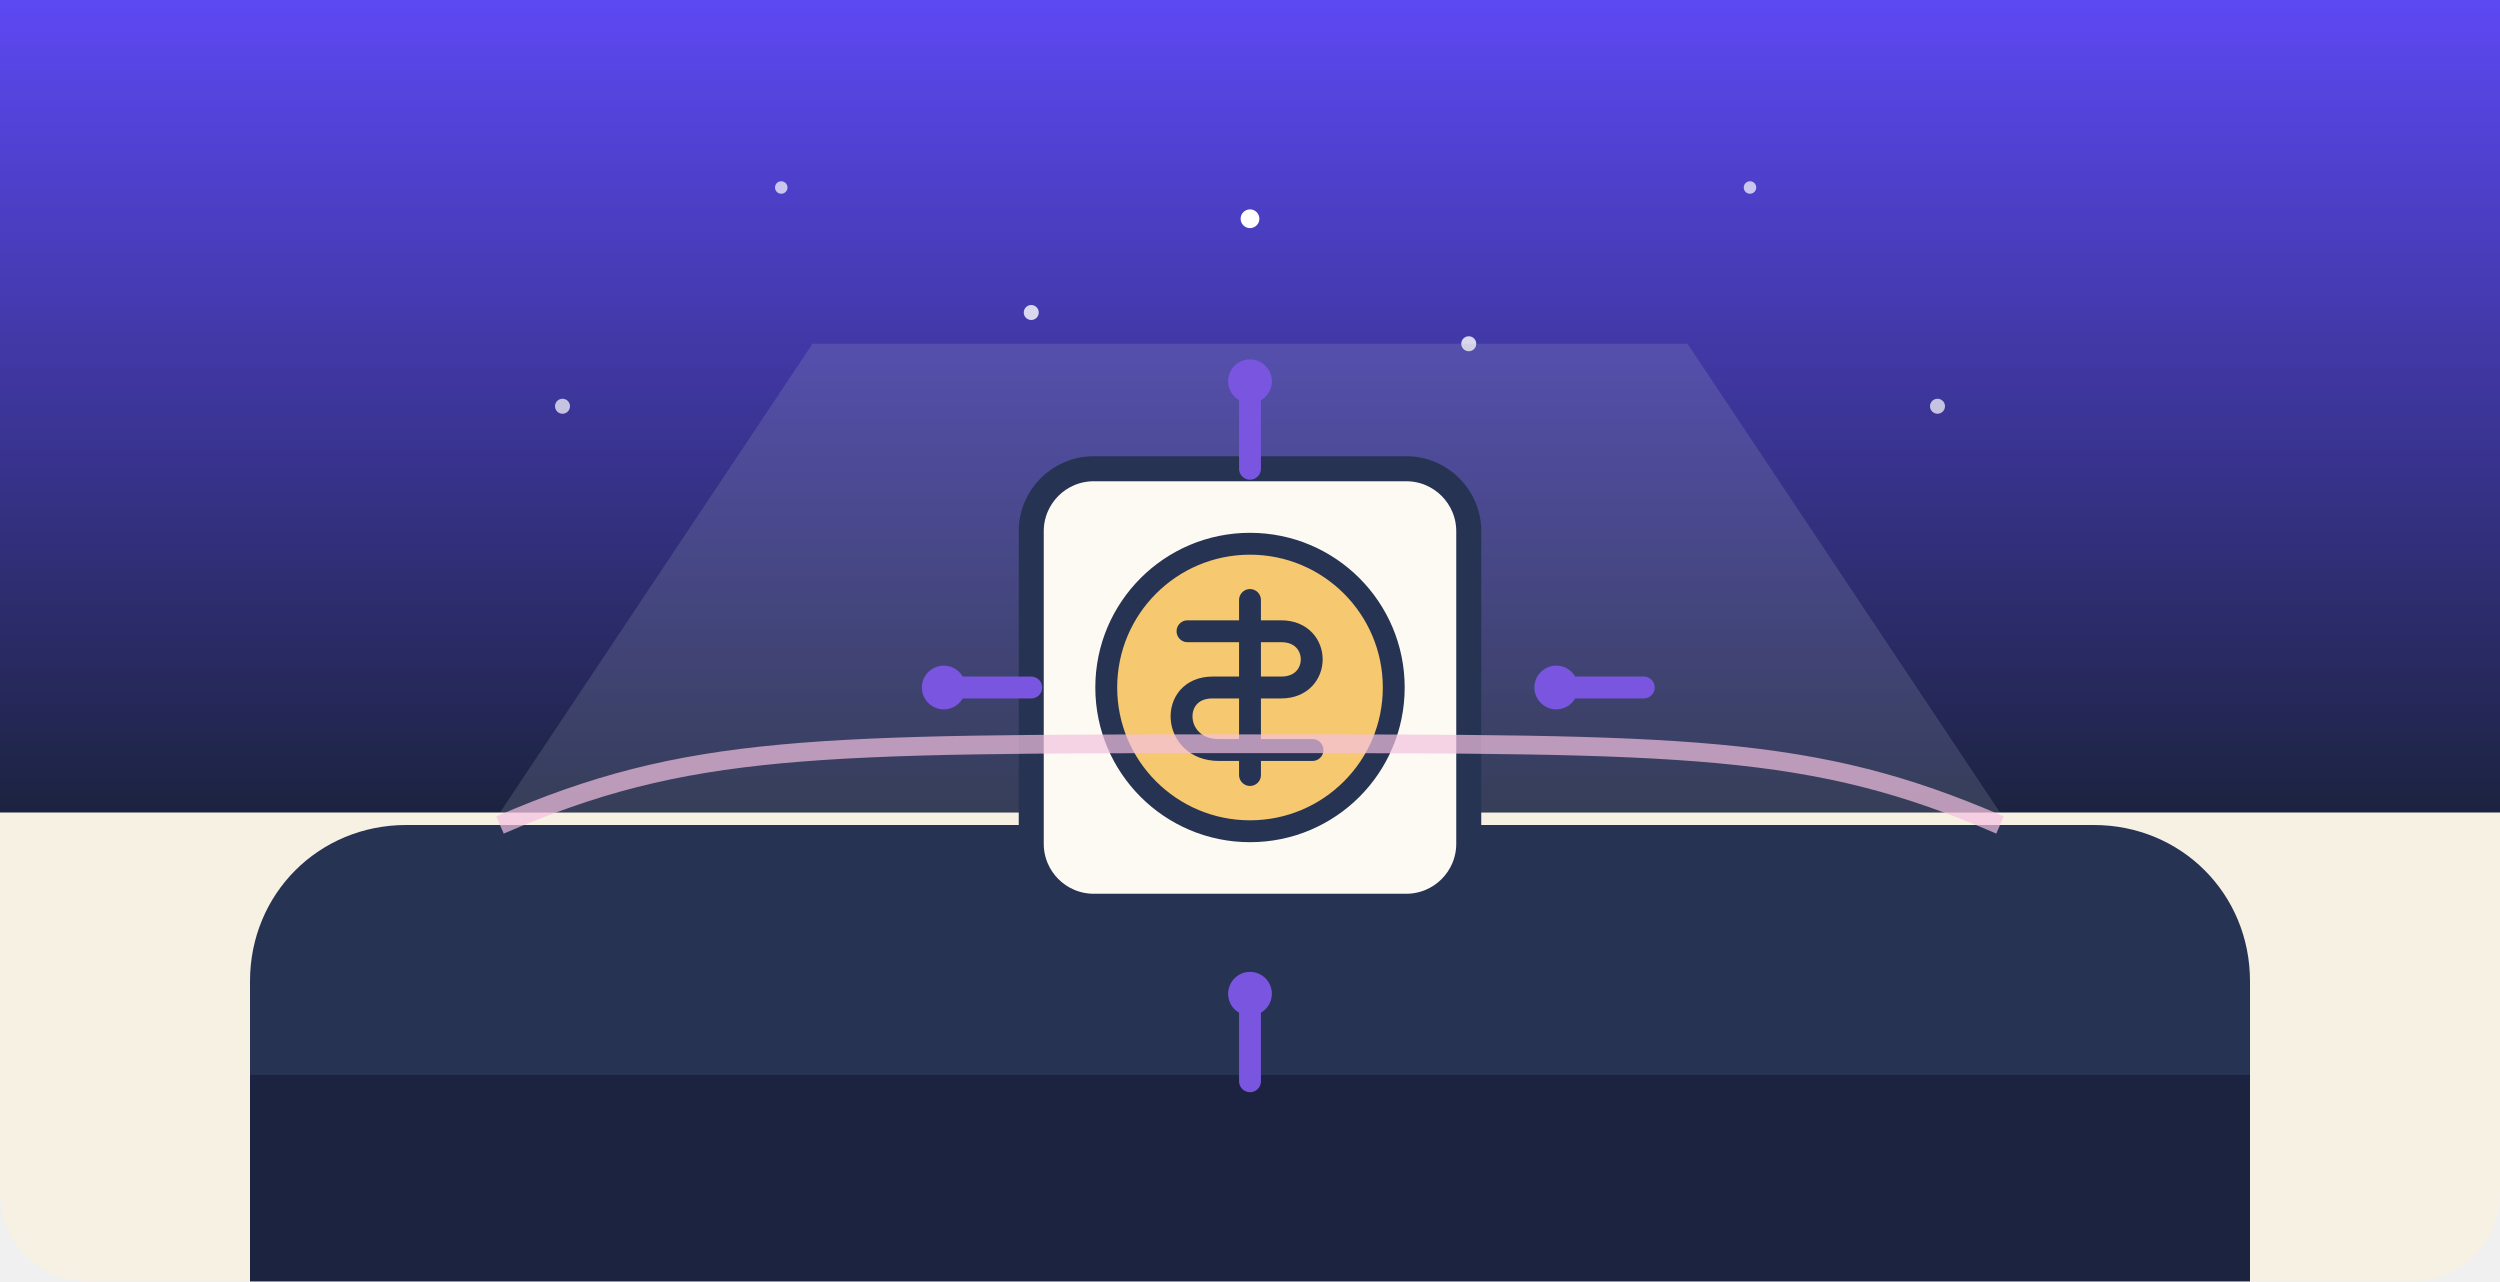
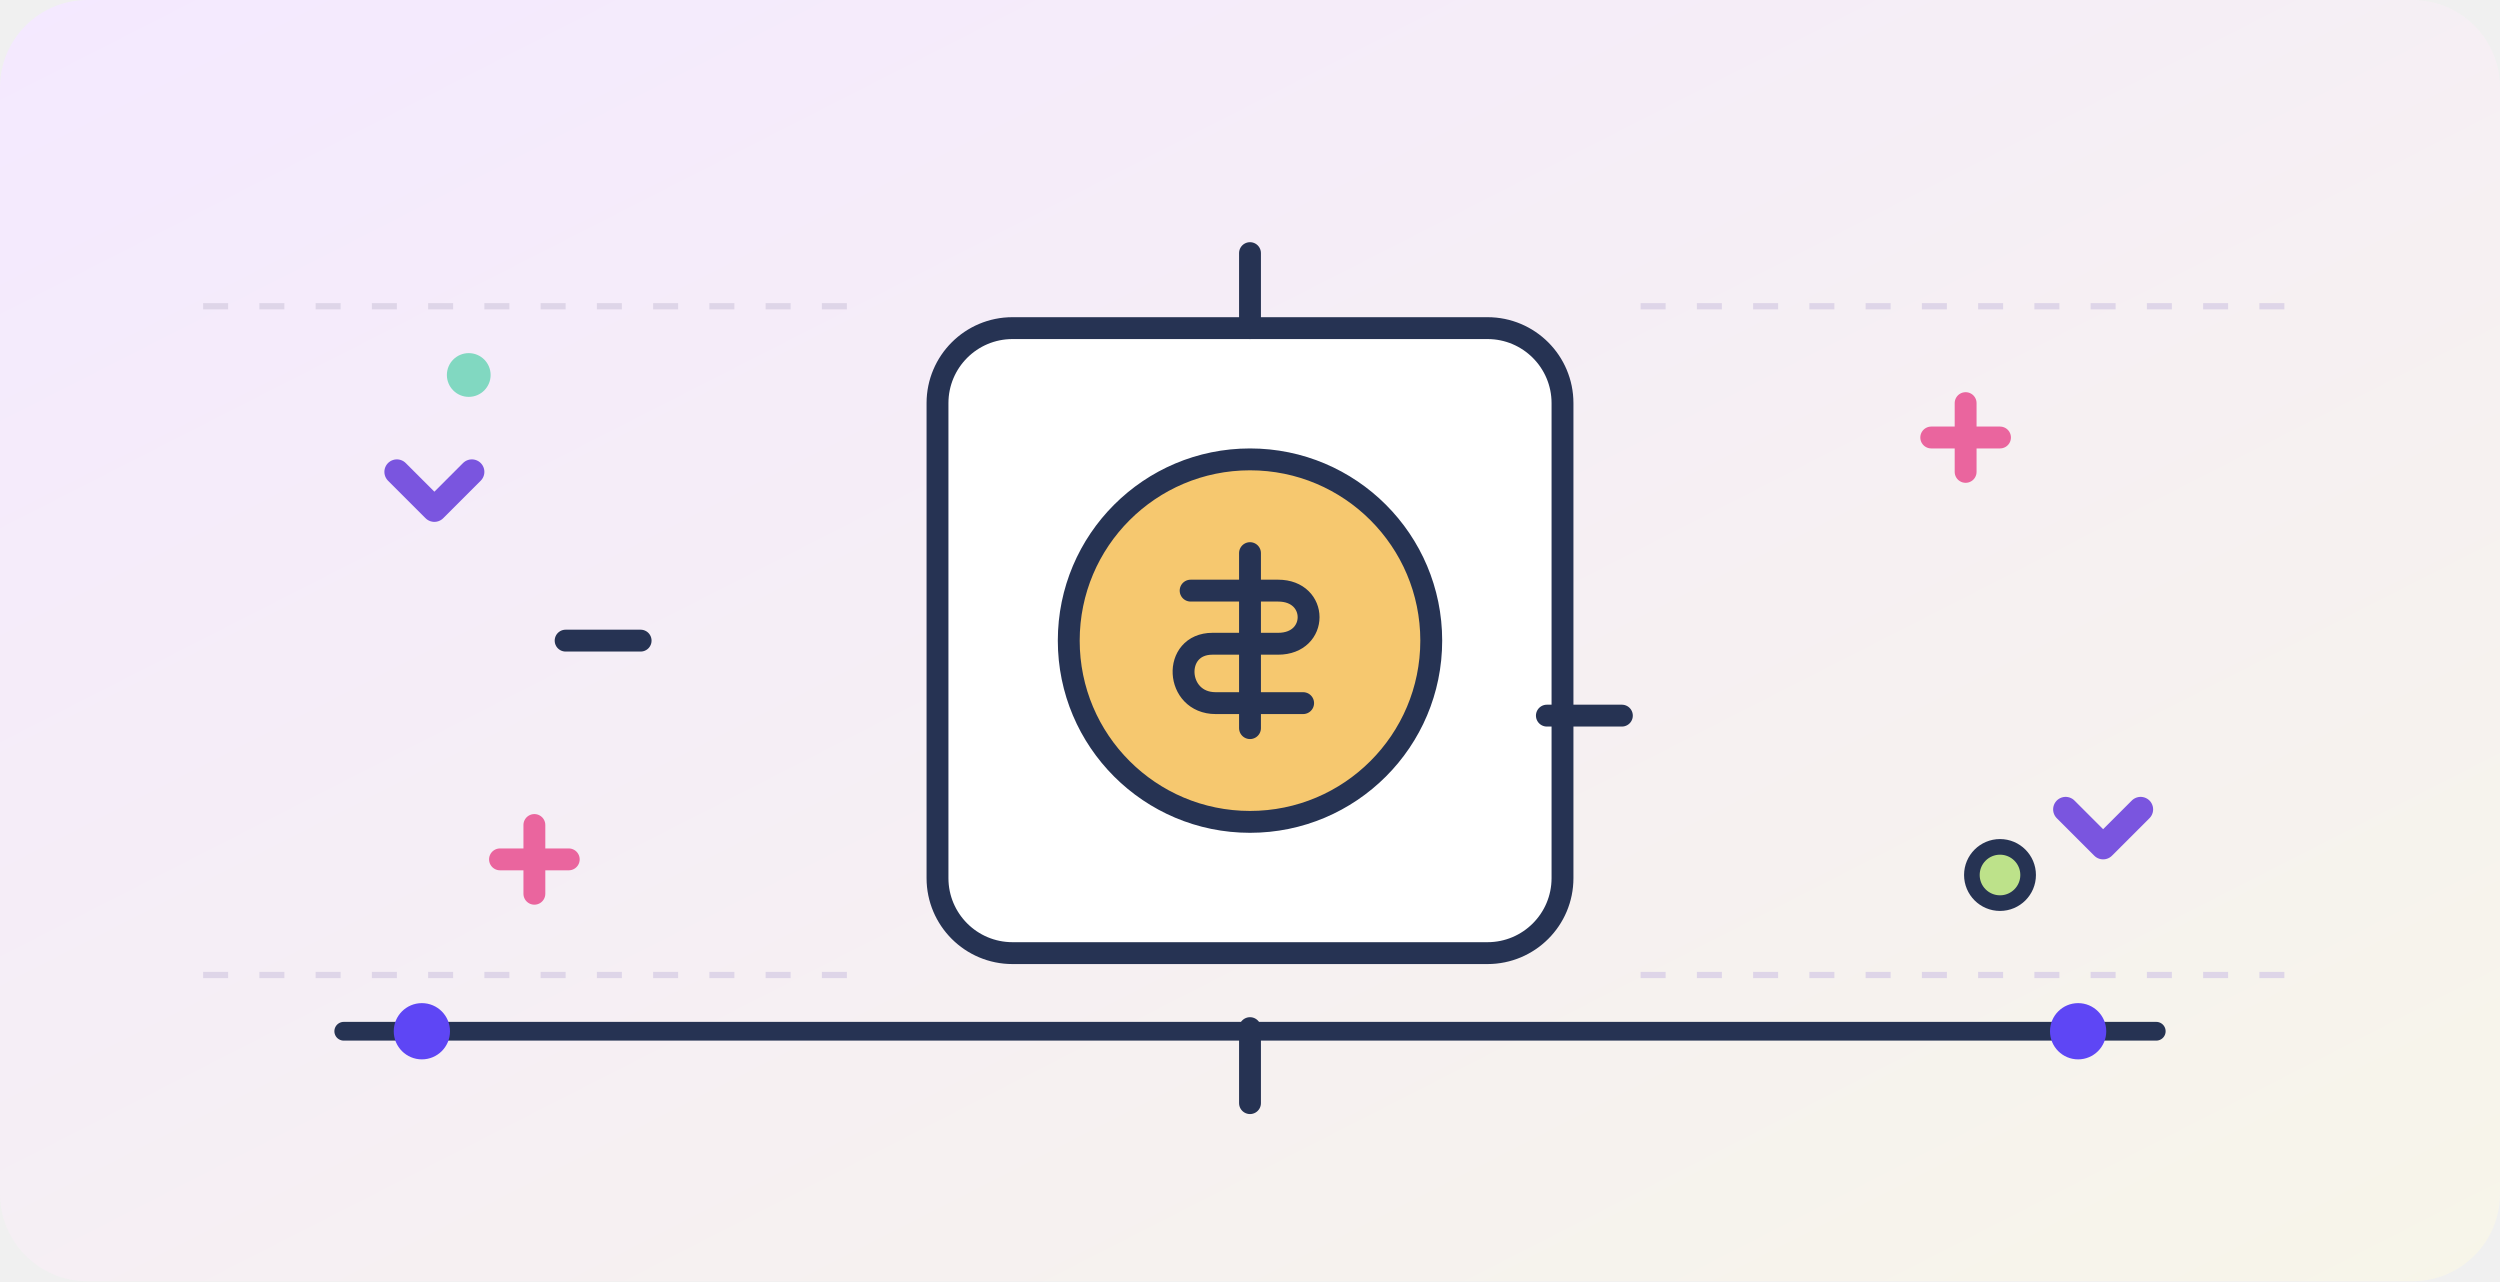
<svg xmlns="http://www.w3.org/2000/svg" viewBox="0 0 800 410">
  <defs>
-     <linearGradient id="fsky" x2="0" y2="1">
-       <stop stop-color="#5d48f2" />
-       <stop offset="1" stop-color="#1c2340" />
+     <linearGradient id="fbg" x2="1" y2="1">
+       <stop stop-color="#f4e9ff" />
+       <stop offset="1" stop-color="#f7f5e9" />
    </linearGradient>
  </defs>
-   <rect width="800" height="410" rx="28" fill="#f7f1e4" />
-   <path d="M0 0h800v260H0z" fill="url(#fsky)" />
-   <circle cx="400" cy="70" r="3" fill="#fff" />
-   <circle cx="470" cy="110" r="2.4" fill="#fff" opacity=".8" />
-   <circle cx="330" cy="100" r="2.4" fill="#fff" opacity=".8" />
-   <circle cx="560" cy="60" r="2" fill="#fff" opacity=".7" />
-   <circle cx="250" cy="60" r="2" fill="#fff" opacity=".7" />
-   <circle cx="620" cy="130" r="2.4" fill="#fff" opacity=".7" />
-   <circle cx="180" cy="130" r="2.4" fill="#fff" opacity=".7" />
-   <path d="M160 260 260 110h280l100 150z" fill="#aeb9c7" opacity=".18" />
-   <path d="M80 410v-96c0-28 22-50 50-50h540c28 0 50 22 50 50v96z" fill="#263353" />
-   <path d="M80 410v-66h640v66z" fill="#1c2340" />
-   <rect x="330" y="150" width="140" height="140" rx="20" fill="#fdfaf3" stroke="#263353" stroke-width="8" />
-   <circle cx="400" cy="220" r="46" fill="#f6c86f" stroke="#263353" stroke-width="7" />
-   <path d="M400 192v56m-20-46h30c13 0 13 18 0 18h-22c-14 0-13 20 2 20h30" fill="none" stroke="#263353" stroke-width="7" stroke-linecap="round" />
-   <path d="M330 220h-28m196 0h28M400 150v-28m0 196v28" stroke="#7a55df" stroke-width="7" stroke-linecap="round" />
-   <circle cx="302" cy="220" r="7" fill="#7a55df" />
-   <circle cx="498" cy="220" r="7" fill="#7a55df" />
-   <circle cx="400" cy="122" r="7" fill="#7a55df" />
-   <circle cx="400" cy="318" r="7" fill="#7a55df" />
-   <path d="M160 264c60-26 100-26 240-26s180 0 240 26" fill="none" stroke="#f4c1df" stroke-width="6" opacity=".7" />
+   <rect width="800" height="410" rx="28" fill="url(#fbg)" />
+   <path d="M65 98h210M525 98h210M65 312h210M525 312h210" stroke="#ded5e8" stroke-width="2" stroke-dasharray="8 10" />
+   <rect x="300" y="105" width="200" height="200" rx="24" fill="#fff" stroke="#263353" stroke-width="7" />
+   <circle cx="400" cy="205" r="58" fill="#f6c86f" stroke="#263353" stroke-width="7" />
+   <path d="M400 177v56m-19-44h28c13 0 13 17 0 17h-21c-13 0-12 19 1 19h28" fill="none" stroke="#263353" stroke-width="7" stroke-linecap="round" />
+   <path d="M400 105v-24m0 248v24m95-124h24M181 205h24" stroke="#263353" stroke-width="7" stroke-linecap="round" />
+   <path d="m127 151 12 12 12-12m510 108 12 12 12-12" fill="none" stroke="#7a55df" stroke-width="8" stroke-linecap="round" stroke-linejoin="round" />
+   <path d="M160 275h22m-11-11v22M618 140h22m-11-11v22" stroke="#ea659e" stroke-width="7" stroke-linecap="round" />
+   <circle cx="640" cy="280" r="9" fill="#bde28a" stroke="#263353" stroke-width="5" />
+   <circle cx="150" cy="120" r="7" fill="#81d8c1" />
+   <path d="M110 330h580" stroke="#263353" stroke-width="6" stroke-linecap="round" />
+   <circle cx="135" cy="330" r="9" fill="#5e46f5" />
+   <circle cx="665" cy="330" r="9" fill="#5e46f5" />
</svg>
